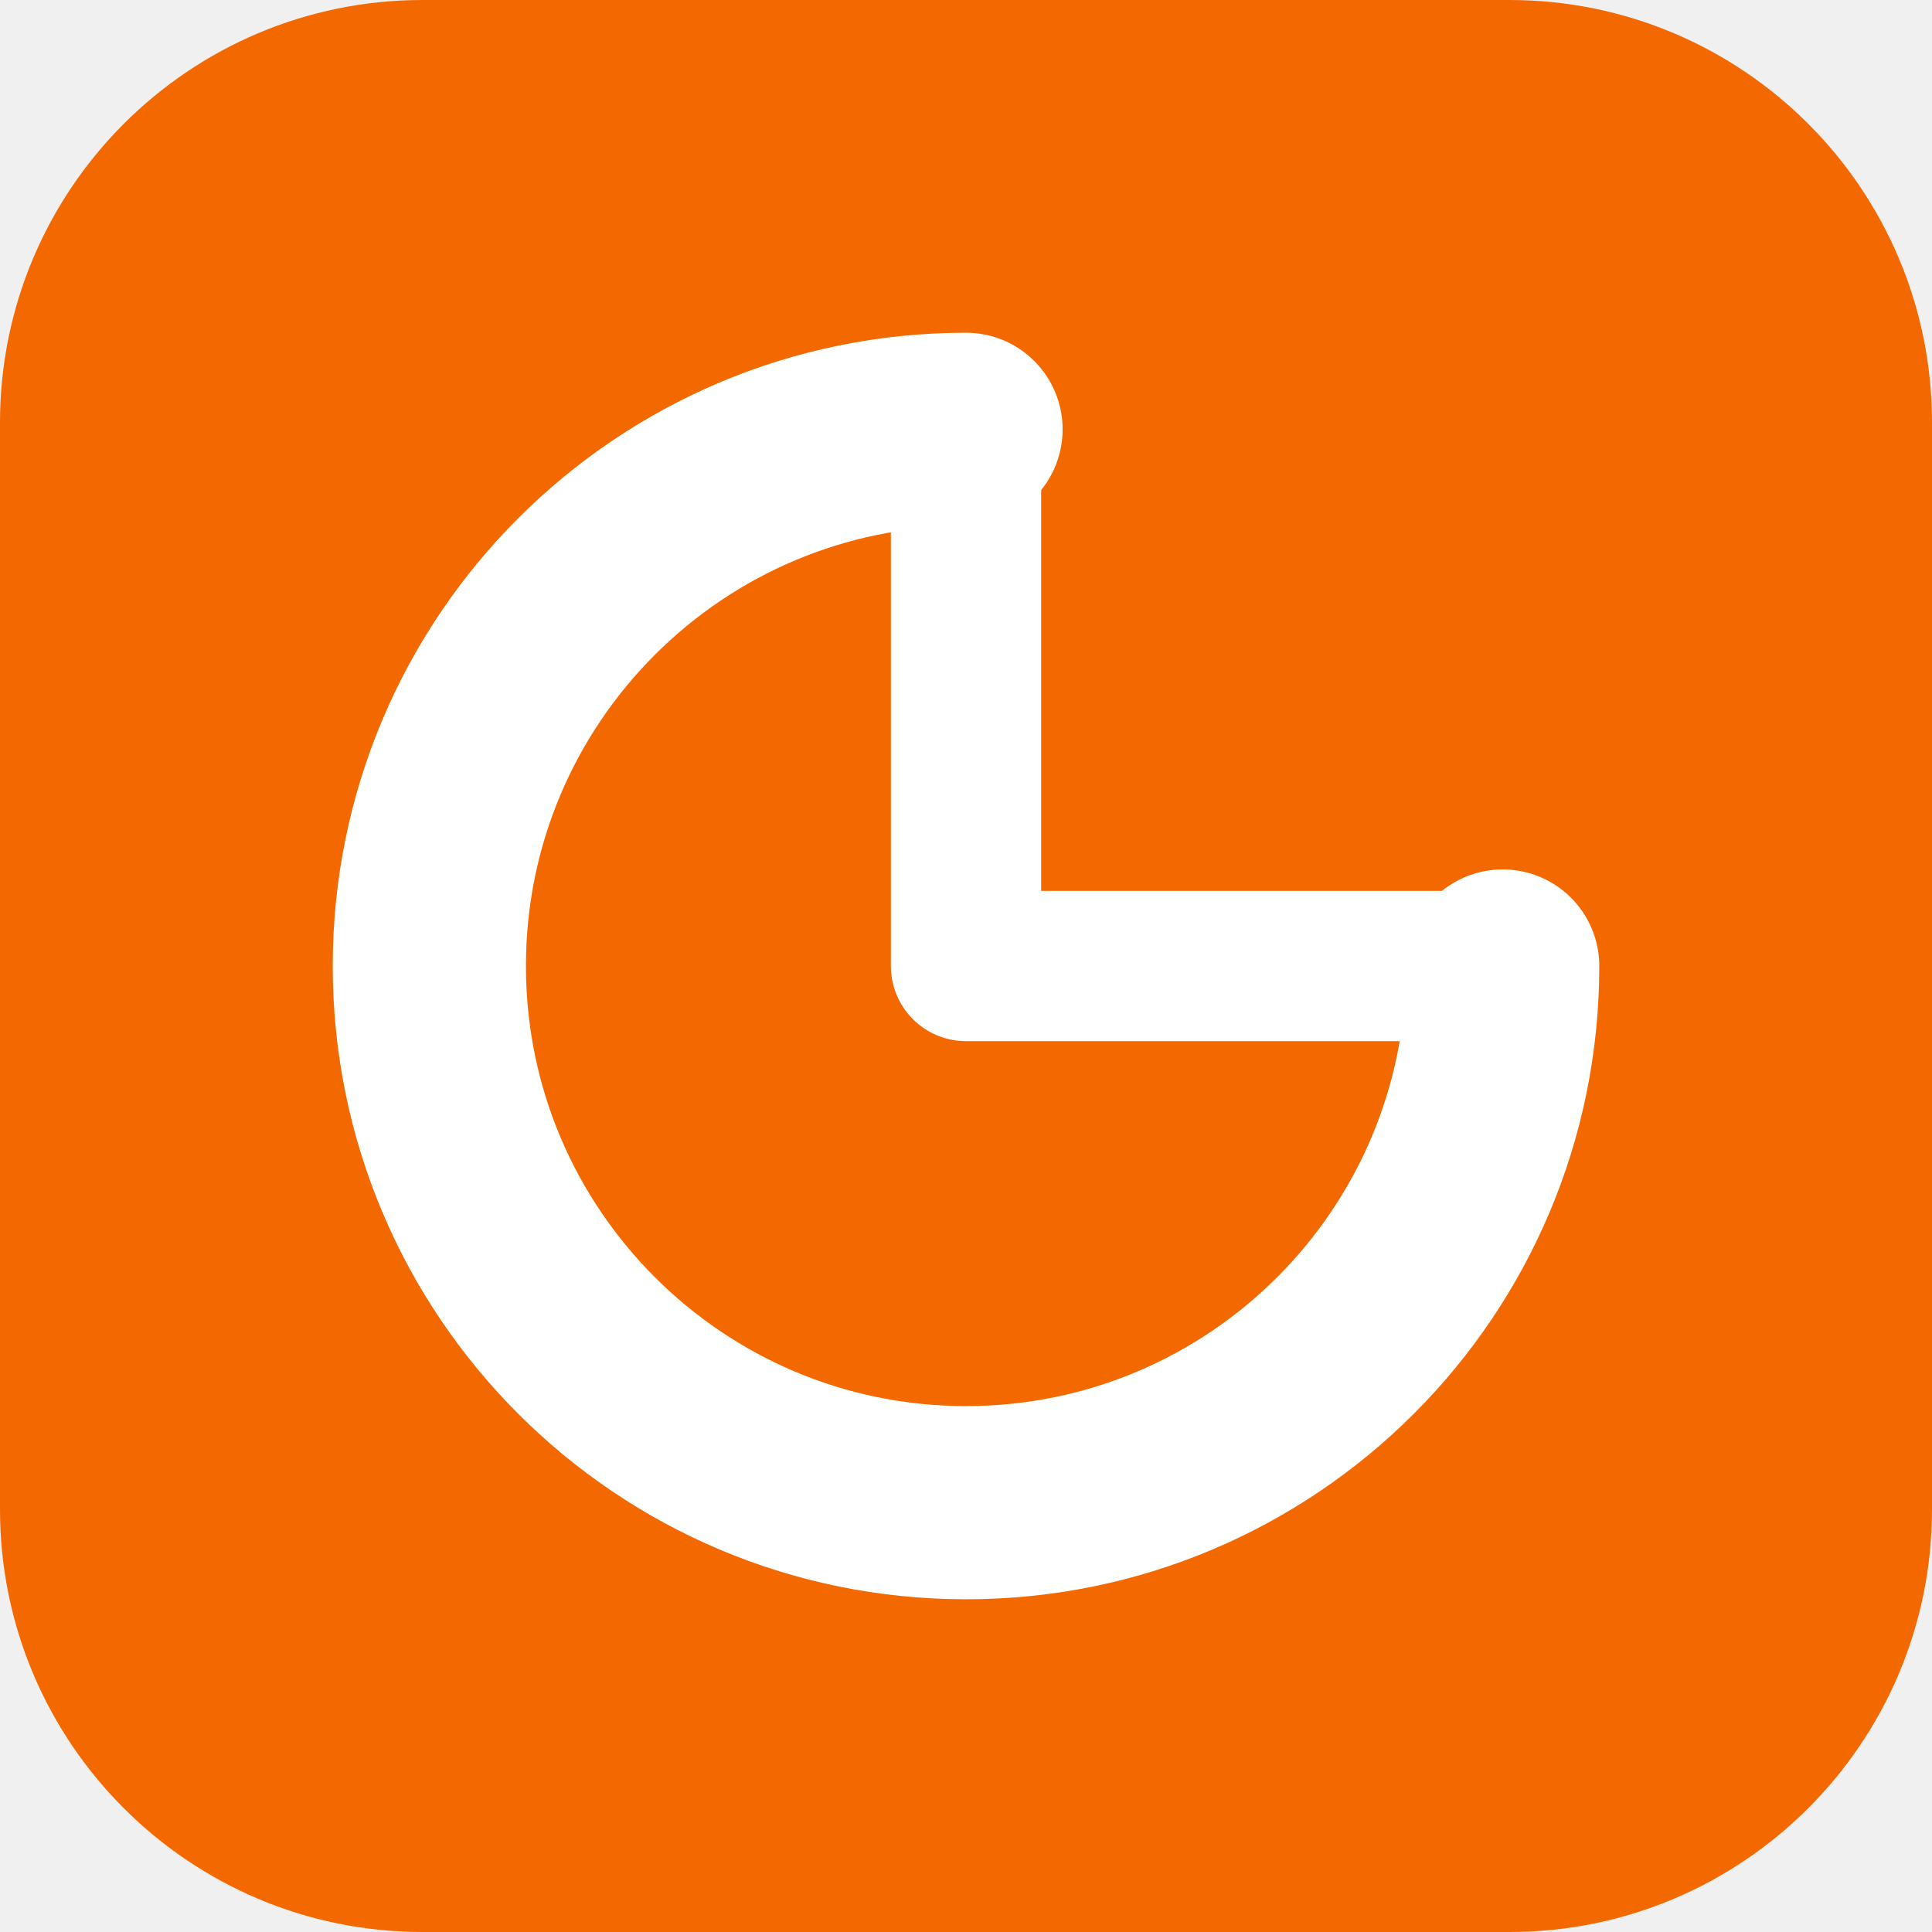
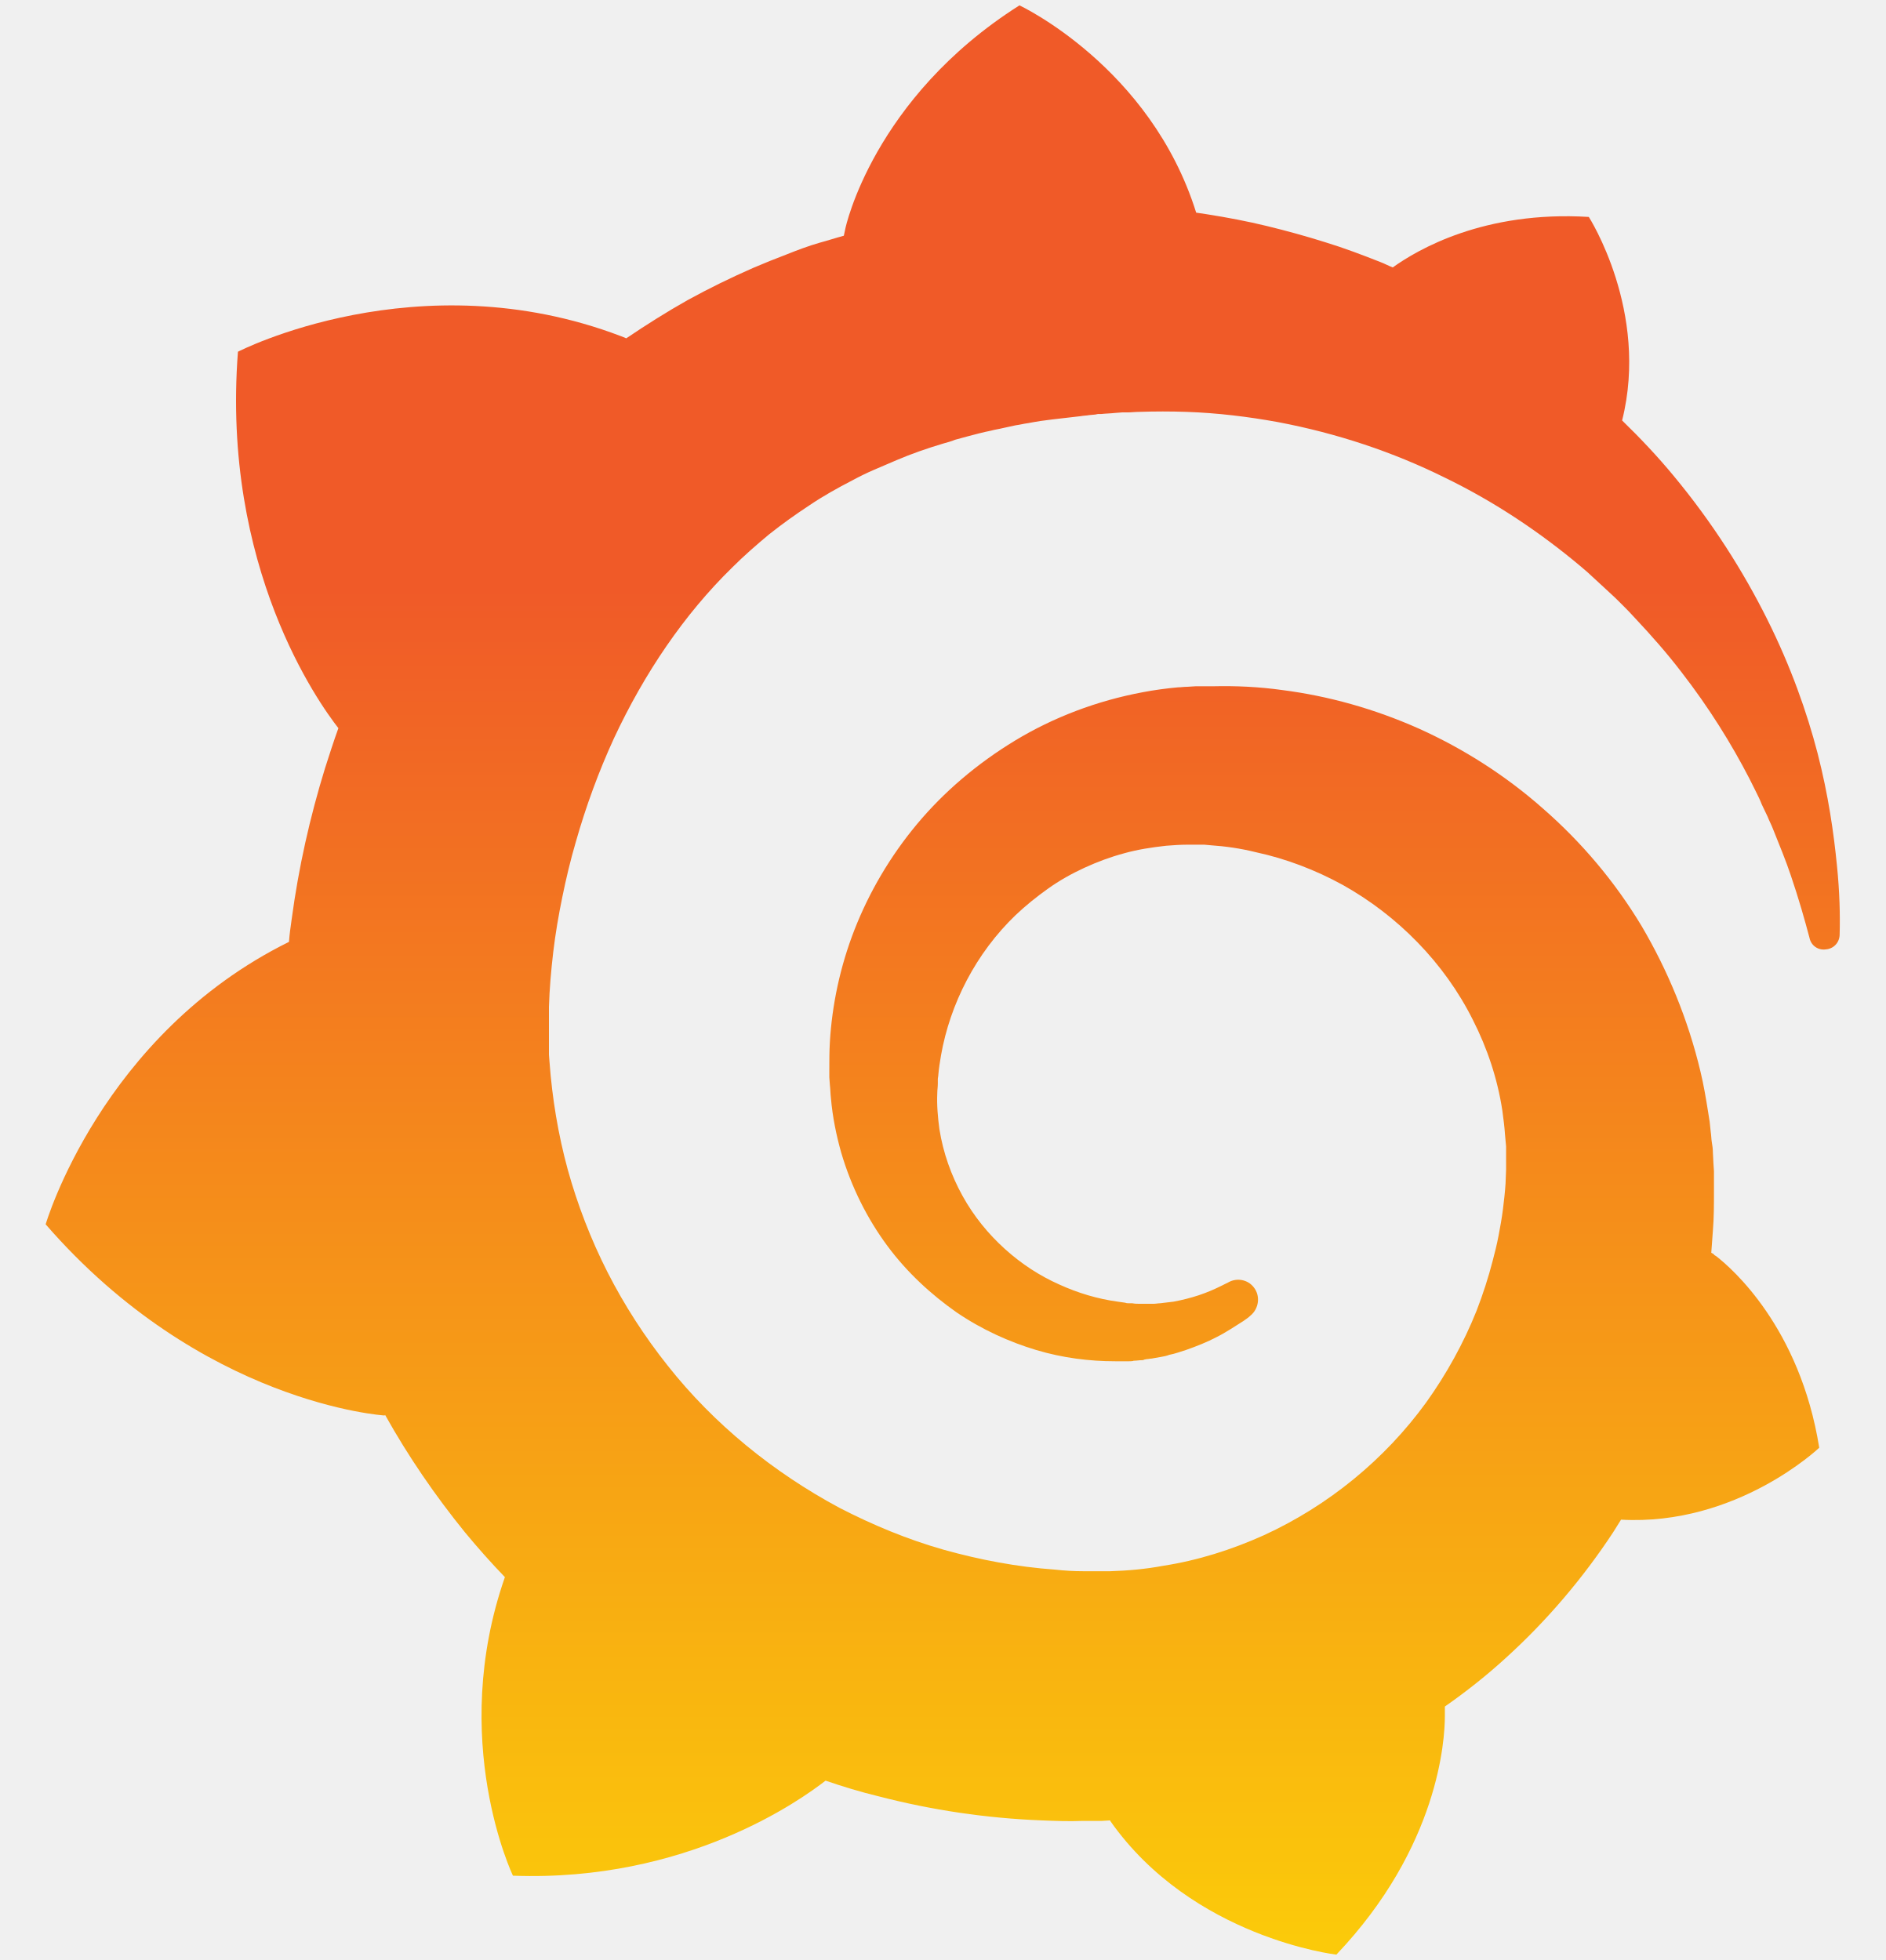
- <svg xmlns="http://www.w3.org/2000/svg" viewBox="0 0 64 64" width="64" height="64">
-   <rect width="64" height="64" rx="14" fill="#F46800" />
-   <g transform="translate(0,0) scale(3.5556)">
-     <path d="M14 9A5 5 0 1 1 9 4" stroke="#fff" stroke-width="1.8" fill="none" stroke-linecap="round" />
-     <path d="M9 4v5h5" stroke="#fff" stroke-width="1.4" fill="none" stroke-linecap="round" stroke-linejoin="round" />
-   </g>
+ <svg xmlns="http://www.w3.org/2000/svg" version="1.1" id="Layer_1" x="0px" y="0px" width="351px" height="365px" viewBox="0 0 351 365" style="enable-background:new 0 0 351 365;" xml:space="preserve">
+   <style type="text/css">
+ 	.st0{fill:url(#SVGID_1_);}
+ </style>
+   <g id="Layer_1_1_">
+ </g>
+   <linearGradient id="SVGID_1_" gradientUnits="userSpaceOnUse" x1="175.5" y1="30%" x2="175.5" y2="99%">
+     <stop offset="0" style="stop-color:#F05A28" />
+     <stop offset="1" style="stop-color:#FBCA0A" />
+   </linearGradient>
+   <path class="st0" d="M342,161.2c-0.6-6.1-1.6-13.1-3.6-20.9c-2-7.7-5-16.2-9.4-25c-4.4-8.8-10.1-17.9-17.5-26.8  c-2.9-3.5-6.1-6.9-9.5-10.2c5.1-20.3-6.2-37.9-6.2-37.9c-19.5-1.2-31.9,6.1-36.5,9.4c-0.8-0.3-1.5-0.7-2.3-1  c-3.3-1.3-6.7-2.6-10.3-3.7c-3.5-1.1-7.1-2.1-10.8-3c-3.7-0.9-7.4-1.6-11.2-2.2c-0.7-0.1-1.3-0.2-2-0.3  c-8.5-27.2-32.9-38.6-32.9-38.6c-27.3,17.3-32.4,41.5-32.4,41.5s-0.1,0.5-0.3,1.4c-1.5,0.4-3,0.9-4.5,1.3c-2.1,0.6-4.2,1.4-6.2,2.2  c-2.1,0.8-4.1,1.6-6.2,2.5c-4.1,1.8-8.2,3.8-12.2,6c-3.9,2.2-7.7,4.6-11.4,7.1c-0.5-0.2-1-0.4-1-0.4c-37.8-14.4-71.3,2.9-71.3,2.9  c-3.1,40.2,15.1,65.5,18.7,70.1c-0.9,2.5-1.7,5-2.5,7.5c-2.8,9.1-4.9,18.4-6.2,28.1c-0.2,1.4-0.4,2.8-0.5,4.2  C18.8,192.7,8.5,228,8.5,228c29.1,33.5,63.1,35.6,63.1,35.6c0,0,0.1-0.1,0.1-0.1c4.3,7.7,9.3,15,14.9,21.9c2.4,2.9,4.8,5.6,7.4,8.3  c-10.6,30.4,1.5,55.6,1.5,55.6c32.4,1.2,53.7-14.2,58.2-17.7c3.2,1.1,6.5,2.1,9.8,2.9c10,2.6,20.2,4.1,30.4,4.5  c2.5,0.1,5.1,0.2,7.6,0.1l1.2,0l0.8,0l1.6,0l1.6-0.1l0,0.1c15.3,21.8,42.1,24.9,42.1,24.9c19.1-20.1,20.2-40.1,20.2-44.4l0,0  c0,0,0-0.1,0-0.3c0-0.4,0-0.6,0-0.6l0,0c0-0.3,0-0.6,0-0.9c4-2.8,7.8-5.8,11.4-9.1c7.6-6.9,14.3-14.8,19.9-23.3  c0.5-0.8,1-1.6,1.5-2.4c21.6,1.2,36.9-13.4,36.9-13.4c-3.6-22.5-16.4-33.5-19.1-35.6l0,0c0,0-0.1-0.1-0.3-0.2  c-0.2-0.1-0.2-0.2-0.2-0.2c0,0,0,0,0,0c-0.1-0.1-0.3-0.2-0.5-0.3c0.1-1.4,0.2-2.7,0.3-4.1c0.2-2.4,0.2-4.9,0.2-7.3l0-1.8l0-0.9  l0-0.5c0-0.6,0-0.4,0-0.6l-0.1-1.5l-0.1-2c0-0.7-0.1-1.3-0.2-1.9c-0.1-0.6-0.1-1.3-0.2-1.9l-0.2-1.9l-0.3-1.9  c-0.4-2.5-0.8-4.9-1.4-7.4c-2.3-9.7-6.1-18.9-11-27.2c-5-8.3-11.2-15.6-18.3-21.8c-7-6.2-14.9-11.2-23.1-14.9  c-8.3-3.7-16.9-6.1-25.5-7.2c-4.3-0.6-8.6-0.8-12.9-0.7l-1.6,0l-0.4,0c-0.1,0-0.6,0-0.5,0l-0.7,0l-1.6,0.1c-0.6,0-1.2,0.1-1.7,0.1  c-2.2,0.2-4.4,0.5-6.5,0.9c-8.6,1.6-16.7,4.7-23.8,9c-7.1,4.3-13.3,9.6-18.3,15.6c-5,6-8.9,12.7-11.6,19.6c-2.7,6.9-4.2,14.1-4.6,21  c-0.1,1.7-0.1,3.5-0.1,5.2c0,0.4,0,0.9,0,1.3l0.1,1.4c0.1,0.8,0.1,1.7,0.2,2.5c0.3,3.5,1,6.9,1.9,10.1c1.9,6.5,4.9,12.4,8.6,17.4  c3.7,5,8.2,9.1,12.9,12.4c4.7,3.2,9.8,5.5,14.8,7c5,1.5,10,2.1,14.7,2.1c0.6,0,1.2,0,1.7,0c0.3,0,0.6,0,0.9,0c0.3,0,0.6,0,0.9-0.1  c0.5,0,1-0.1,1.5-0.1c0.1,0,0.3,0,0.4-0.1l0.5-0.1c0.3,0,0.6-0.1,0.9-0.1c0.6-0.1,1.1-0.2,1.7-0.3c0.6-0.1,1.1-0.2,1.6-0.4  c1.1-0.2,2.1-0.6,3.1-0.9c2-0.7,4-1.5,5.7-2.4c1.8-0.9,3.4-2,5-3c0.4-0.3,0.9-0.6,1.3-1c1.6-1.3,1.9-3.7,0.6-5.3  c-1.1-1.4-3.1-1.8-4.7-0.9c-0.4,0.2-0.8,0.4-1.2,0.6c-1.4,0.7-2.8,1.3-4.3,1.8c-1.5,0.5-3.1,0.9-4.7,1.2c-0.8,0.1-1.6,0.2-2.5,0.3  c-0.4,0-0.8,0.1-1.3,0.1c-0.4,0-0.9,0-1.2,0c-0.4,0-0.8,0-1.2,0c-0.5,0-1,0-1.5-0.1c0,0-0.3,0-0.1,0l-0.2,0l-0.3,0  c-0.2,0-0.5,0-0.7-0.1c-0.5-0.1-0.9-0.1-1.4-0.2c-3.7-0.5-7.4-1.6-10.9-3.2c-3.6-1.6-7-3.8-10.1-6.6c-3.1-2.8-5.8-6.1-7.9-9.9  c-2.1-3.8-3.6-8-4.3-12.4c-0.3-2.2-0.5-4.5-0.4-6.7c0-0.6,0.1-1.2,0.1-1.8c0,0.2,0-0.1,0-0.1l0-0.2l0-0.5c0-0.3,0.1-0.6,0.1-0.9  c0.1-1.2,0.3-2.4,0.5-3.6c1.7-9.6,6.5-19,13.9-26.1c1.9-1.8,3.9-3.4,6-4.9c2.1-1.5,4.4-2.8,6.8-3.9c2.4-1.1,4.8-2,7.4-2.7  c2.5-0.7,5.1-1.1,7.8-1.4c1.3-0.1,2.6-0.2,4-0.2c0.4,0,0.6,0,0.9,0l1.1,0l0.7,0c0.3,0,0,0,0.1,0l0.3,0l1.1,0.1  c2.9,0.2,5.7,0.6,8.5,1.3c5.6,1.2,11.1,3.3,16.2,6.1c10.2,5.7,18.9,14.5,24.2,25.1c2.7,5.3,4.6,11,5.5,16.9c0.2,1.5,0.4,3,0.5,4.5  l0.1,1.1l0.1,1.1c0,0.4,0,0.8,0,1.1c0,0.4,0,0.8,0,1.1l0,1l0,1.1c0,0.7-0.1,1.9-0.1,2.6c-0.1,1.6-0.3,3.3-0.5,4.9  c-0.2,1.6-0.5,3.2-0.8,4.8c-0.3,1.6-0.7,3.2-1.1,4.7c-0.8,3.1-1.8,6.2-3,9.3c-2.4,6-5.6,11.8-9.4,17.1  c-7.7,10.6-18.2,19.2-30.2,24.7c-6,2.7-12.3,4.7-18.8,5.7c-3.2,0.6-6.5,0.9-9.8,1l-0.6,0l-0.5,0l-1.1,0l-1.6,0l-0.8,0  c0.4,0-0.1,0-0.1,0l-0.3,0c-1.8,0-3.5-0.1-5.3-0.3c-7-0.5-13.9-1.8-20.7-3.7c-6.7-1.9-13.2-4.6-19.4-7.8  c-12.3-6.6-23.4-15.6-32-26.5c-4.3-5.4-8.1-11.3-11.2-17.4c-3.1-6.1-5.6-12.6-7.4-19.1c-1.8-6.6-2.9-13.3-3.4-20.1l-0.1-1.3l0-0.3  l0-0.3l0-0.6l0-1.1l0-0.3l0-0.4l0-0.8l0-1.6l0-0.3c0,0,0,0.1,0-0.1l0-0.6c0-0.8,0-1.7,0-2.5c0.1-3.3,0.4-6.8,0.8-10.2  c0.4-3.4,1-6.9,1.7-10.3c0.7-3.4,1.5-6.8,2.5-10.2c1.9-6.7,4.3-13.2,7.1-19.3c5.7-12.2,13.1-23.1,22-31.8c2.2-2.2,4.5-4.2,6.9-6.2  c2.4-1.9,4.9-3.7,7.5-5.4c2.5-1.7,5.2-3.2,7.9-4.6c1.3-0.7,2.7-1.4,4.1-2c0.7-0.3,1.4-0.6,2.1-0.9c0.7-0.3,1.4-0.6,2.1-0.9  c2.8-1.2,5.7-2.2,8.7-3.1c0.7-0.2,1.5-0.4,2.2-0.7c0.7-0.2,1.5-0.4,2.2-0.6c1.5-0.4,3-0.8,4.5-1.1c0.7-0.2,1.5-0.3,2.3-0.5  c0.8-0.2,1.5-0.3,2.3-0.5c0.8-0.1,1.5-0.3,2.3-0.4l1.1-0.2l1.2-0.2c0.8-0.1,1.5-0.2,2.3-0.3c0.9-0.1,1.7-0.2,2.6-0.3  c0.7-0.1,1.9-0.2,2.6-0.3c0.5-0.1,1.1-0.1,1.6-0.2l1.1-0.1l0.5-0.1l0.6,0c0.9-0.1,1.7-0.1,2.6-0.2l1.3-0.1c0,0,0.5,0,0.1,0l0.3,0  l0.6,0c0.7,0,1.5-0.1,2.2-0.1c2.9-0.1,5.9-0.1,8.8,0c5.8,0.2,11.5,0.9,17,1.9c11.1,2.1,21.5,5.6,31,10.3  c9.5,4.6,17.9,10.3,25.3,16.5c0.5,0.4,0.9,0.8,1.4,1.2c0.4,0.4,0.9,0.8,1.3,1.2c0.9,0.8,1.7,1.6,2.6,2.4c0.9,0.8,1.7,1.6,2.5,2.4  c0.8,0.8,1.6,1.6,2.4,2.5c3.1,3.3,6,6.6,8.6,10c5.2,6.7,9.4,13.5,12.7,19.9c0.2,0.4,0.4,0.8,0.6,1.2c0.2,0.4,0.4,0.8,0.6,1.2  c0.4,0.8,0.8,1.6,1.1,2.4c0.4,0.8,0.7,1.5,1.1,2.3c0.3,0.8,0.7,1.5,1,2.3c1.2,3,2.4,5.9,3.3,8.6c1.5,4.4,2.6,8.3,3.5,11.7  c0.3,1.4,1.6,2.3,3,2.1c1.5-0.1,2.6-1.3,2.6-2.8C342.6,170.4,342.5,166.1,342,161.2z" />
</svg>
